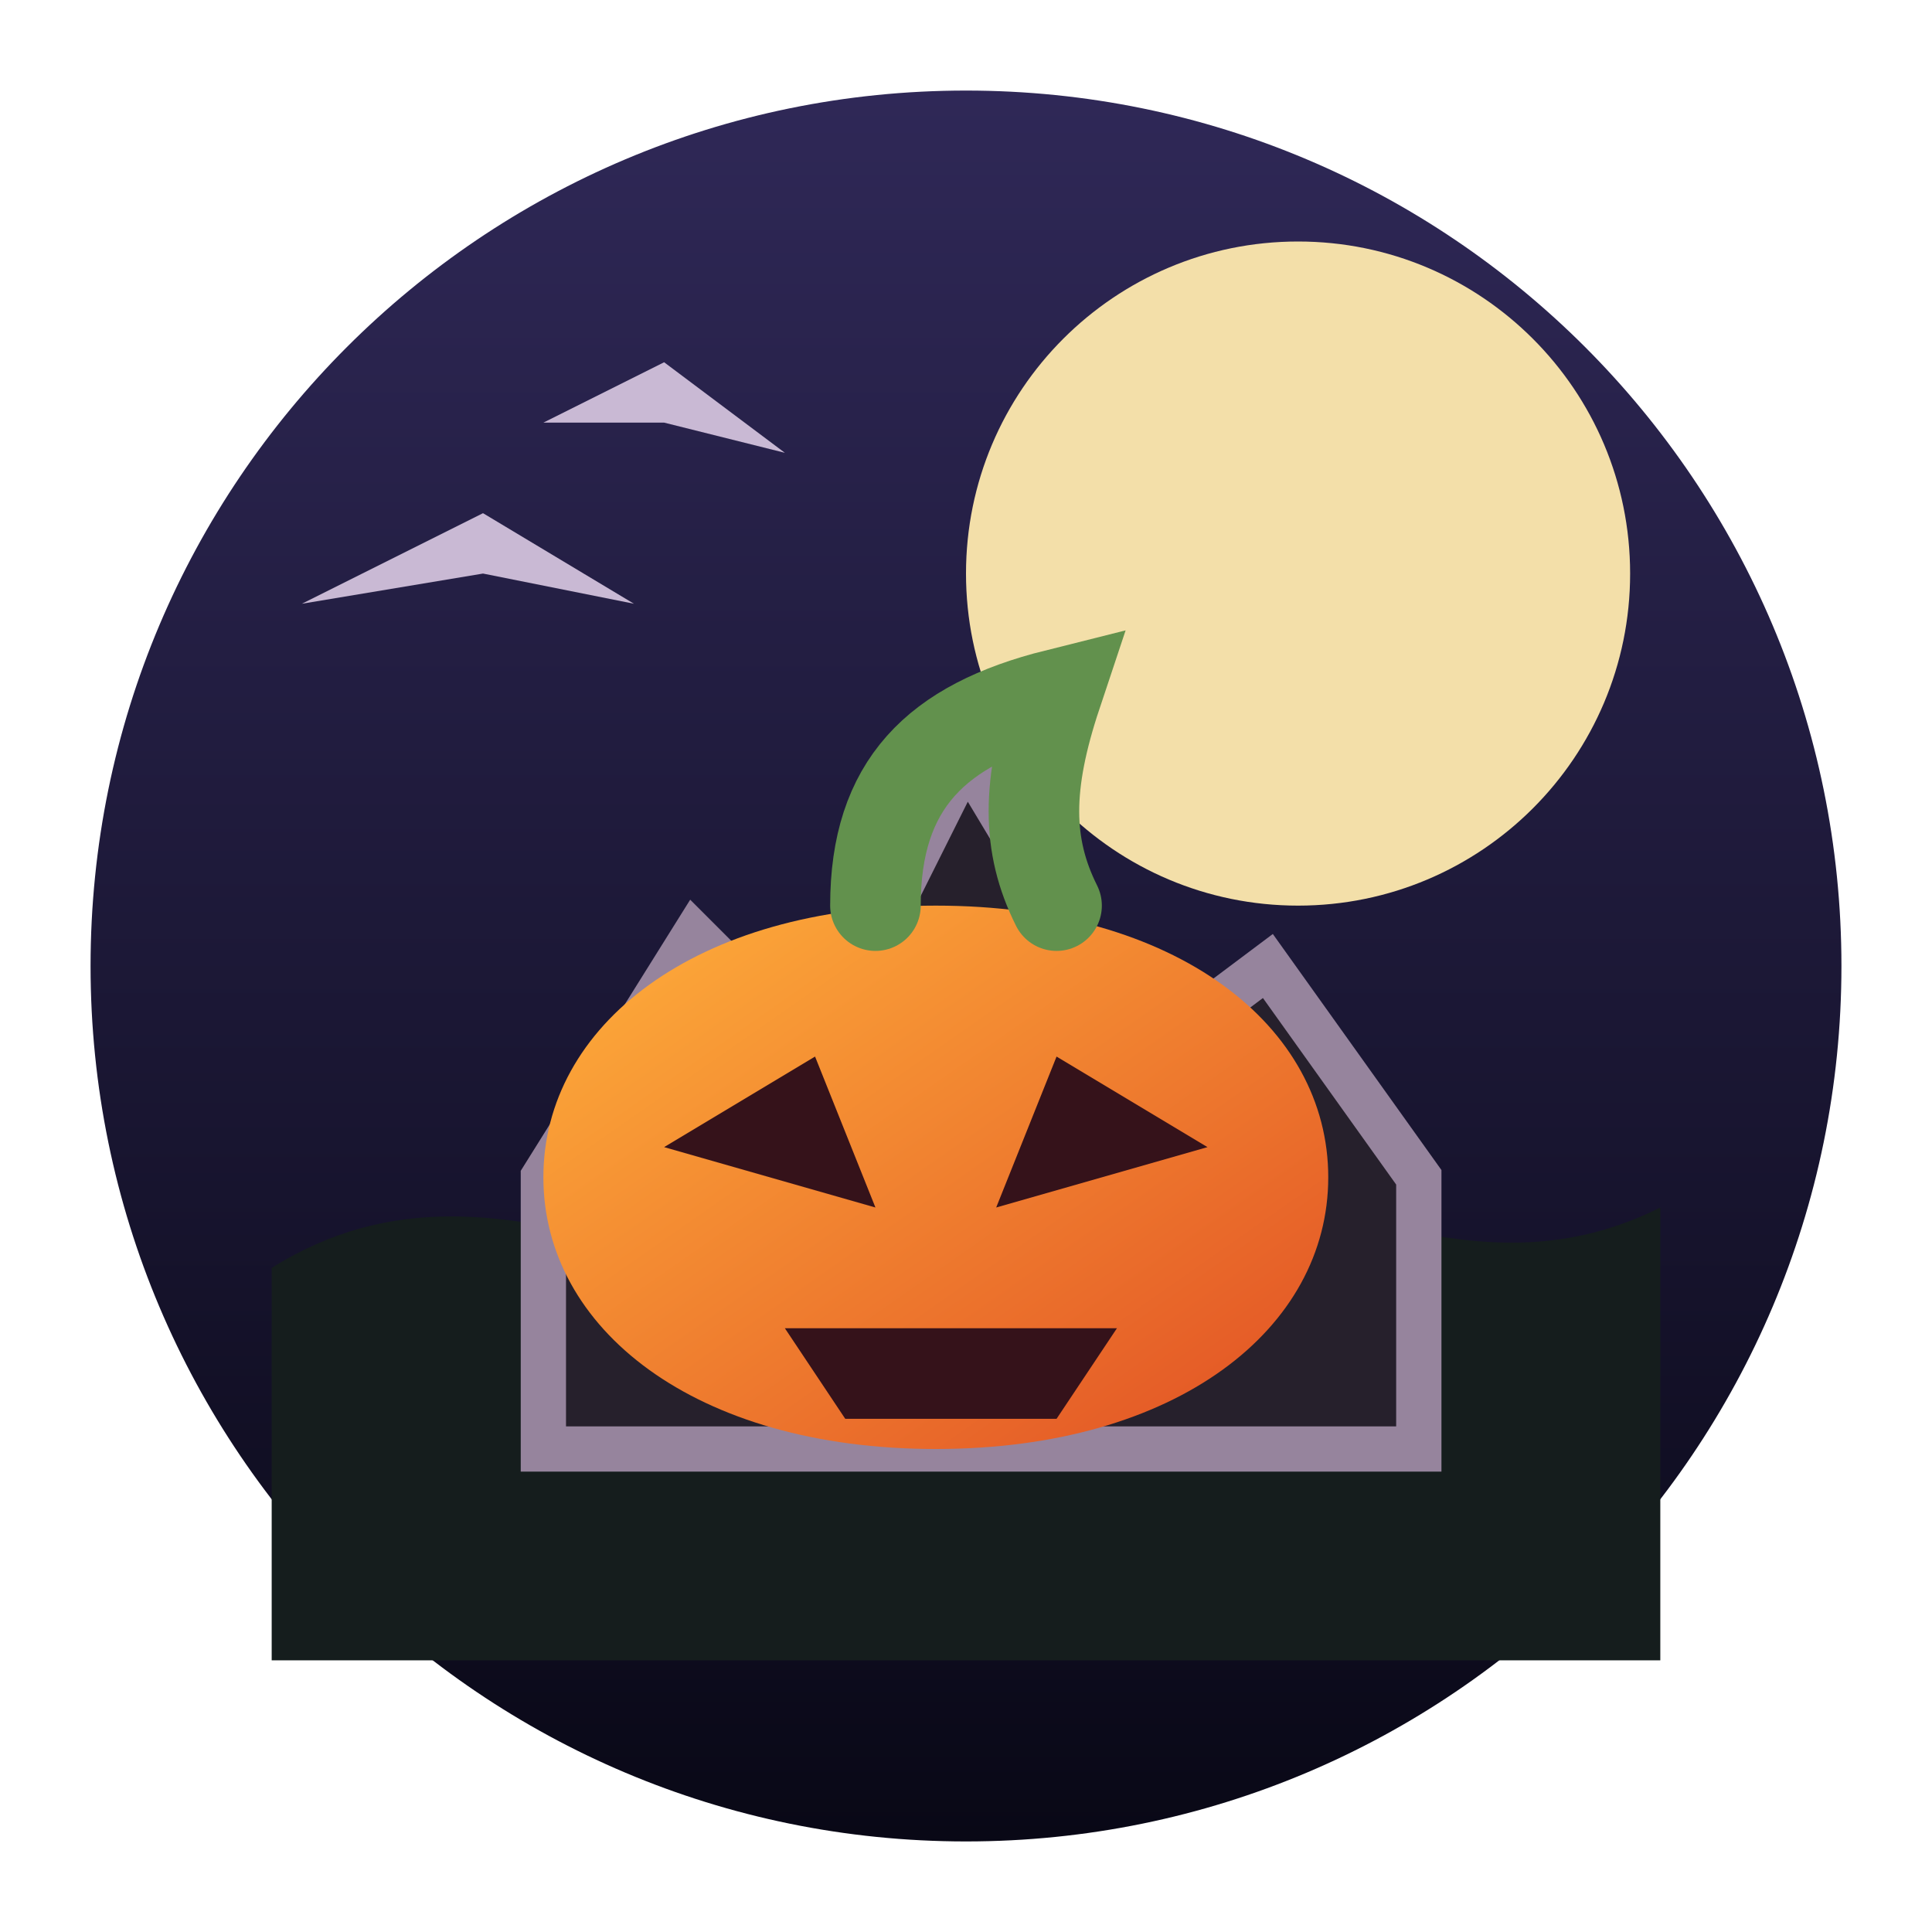
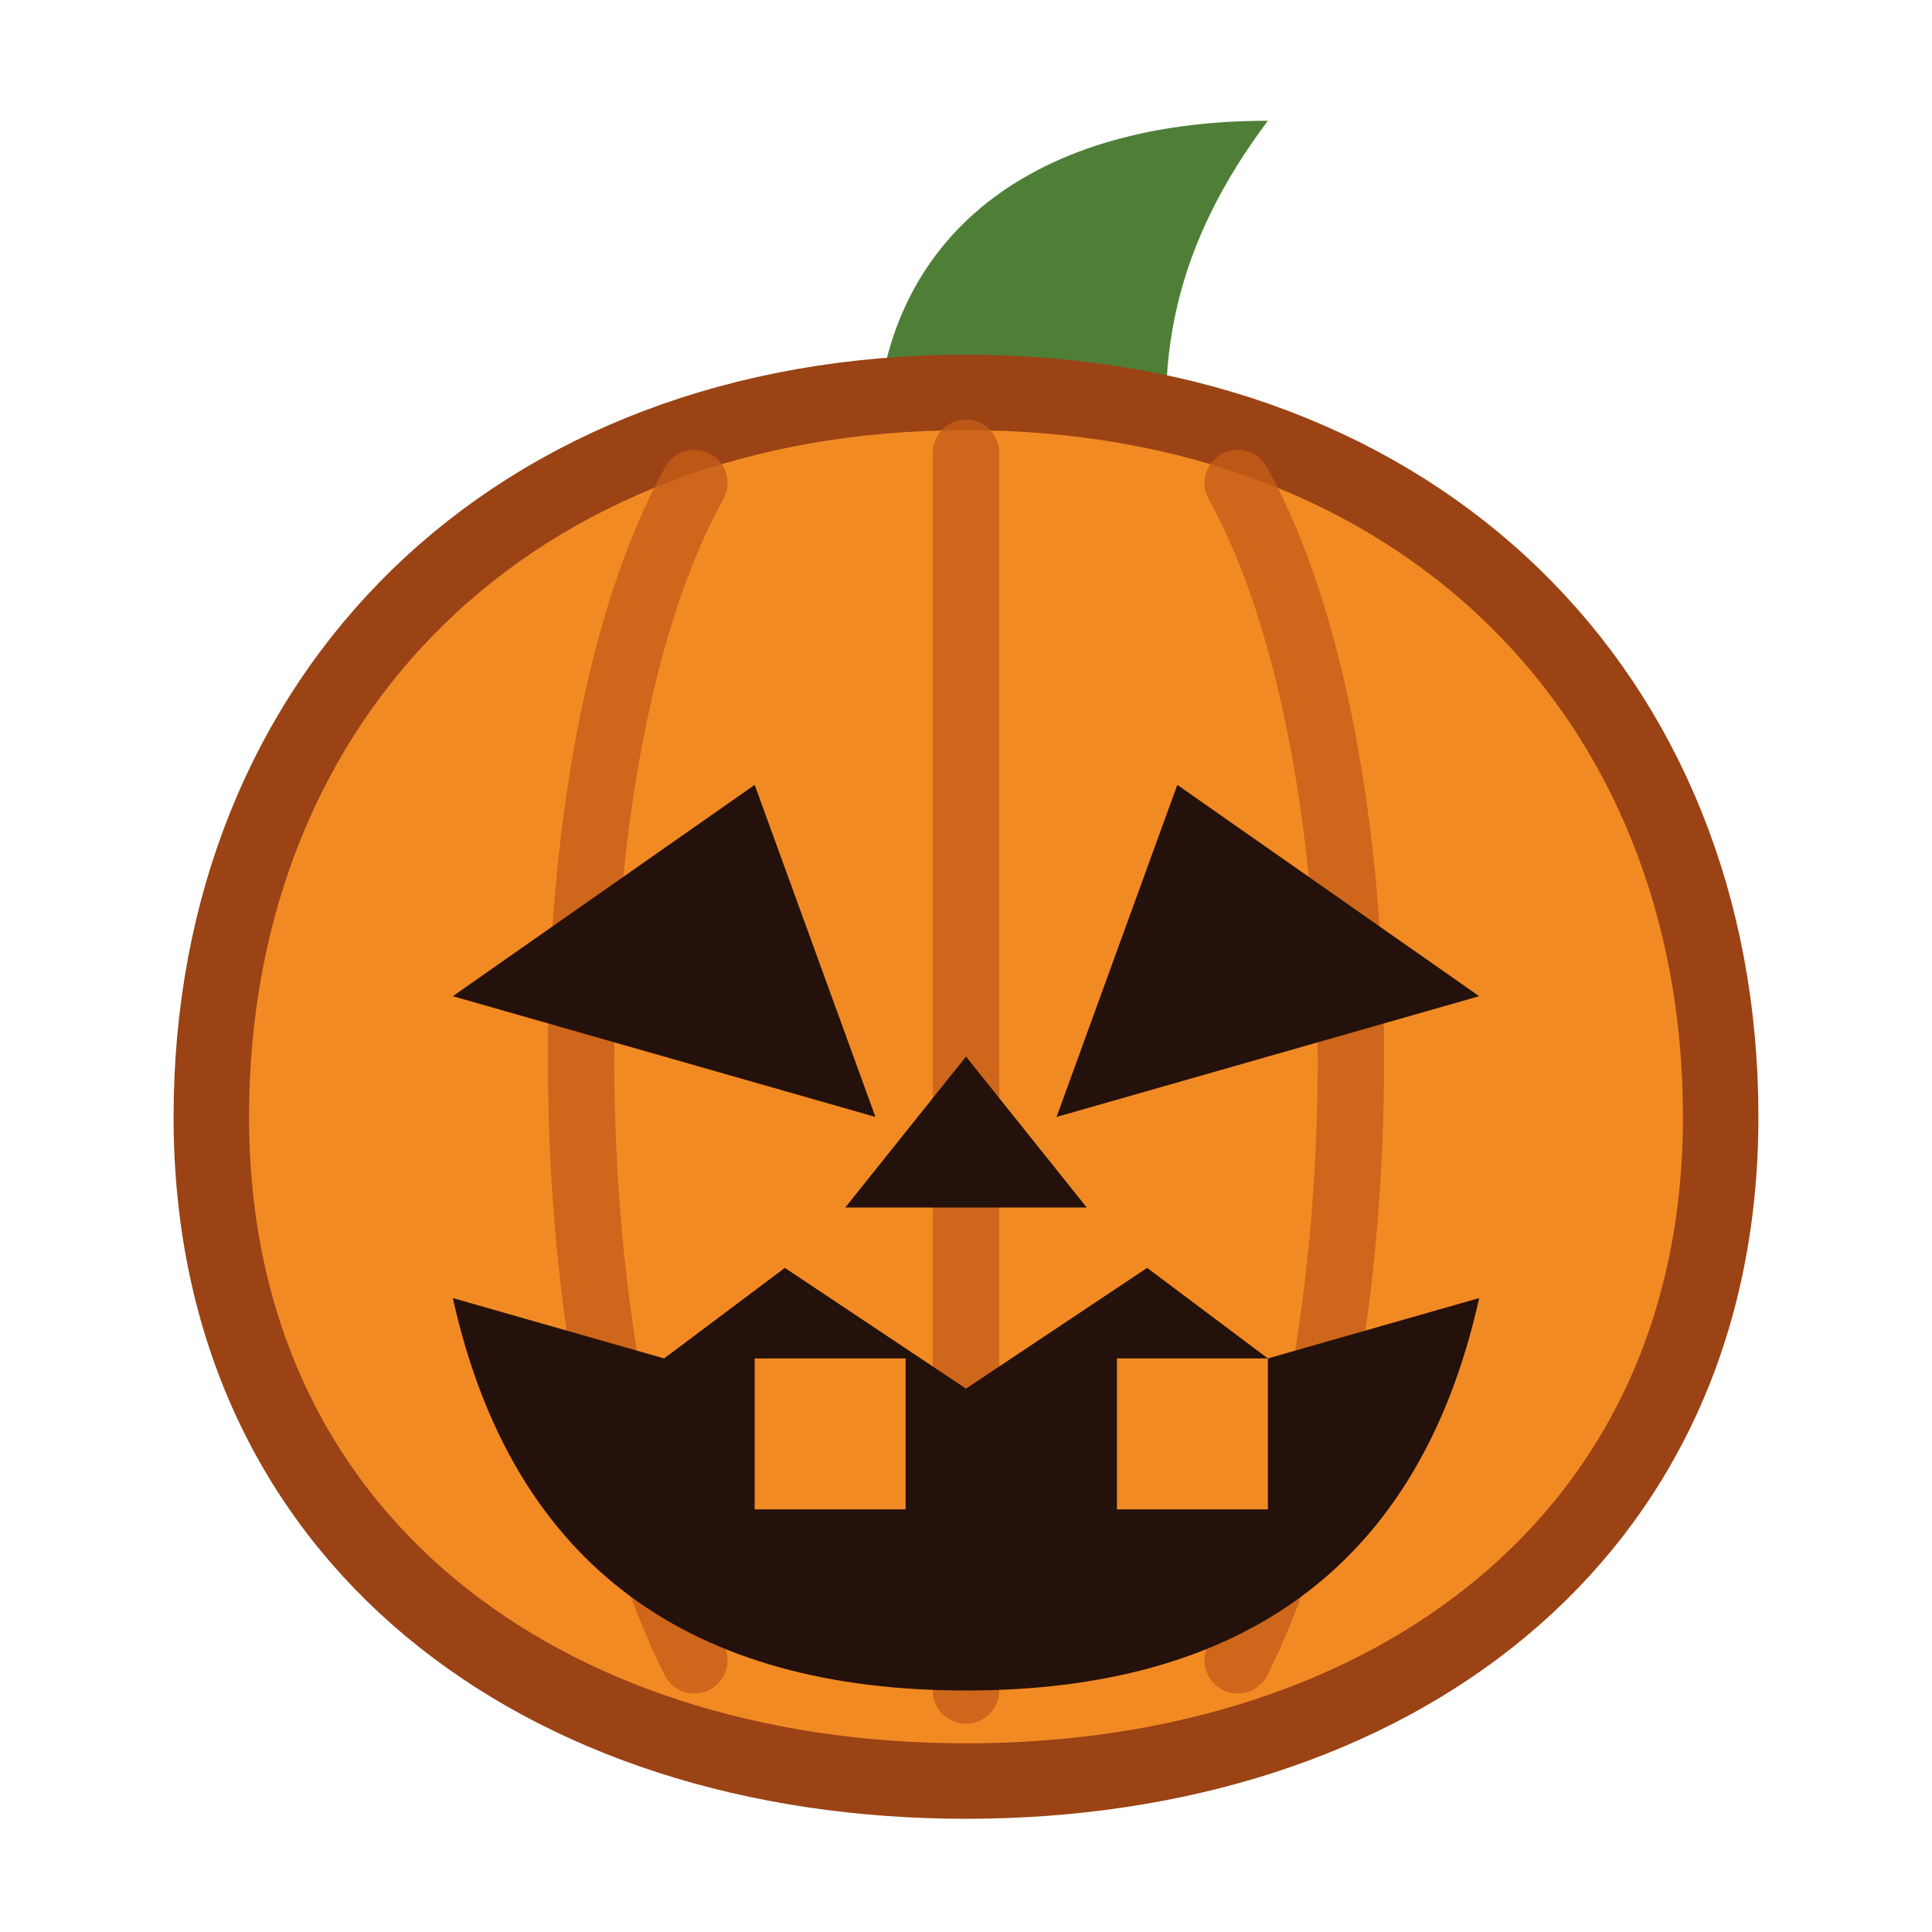
<svg xmlns="http://www.w3.org/2000/svg" viewBox="0 0 64 64">
-   <defs>
-     <linearGradient id="night" x1="0" y1="0" x2="0" y2="1">
-       <stop offset="0" stop-color="#2f2857" />
-       <stop offset="1" stop-color="#090816" />
-     </linearGradient>
-     <linearGradient id="pumpkin" x1="0" y1="0" x2="1" y2="1">
-       <stop stop-color="#ffb13b" />
-       <stop offset="1" stop-color="#e14f24" />
-     </linearGradient>
-   </defs>
-   <circle cx="32" cy="32" r="29" fill="url(#night)" />
-   <circle cx="43" cy="19" r="11" fill="#f3dfa9" />
-   <path d="M9 42c8-5 15 3 23-1 9-5 15 3 23-1v15H9z" fill="#151d1d" />
-   <path d="M18 39l5-8 4 4 5-10 6 10 4-3 5 7v9H18z" fill="#26202c" stroke="#96849d" stroke-width="1.5" />
-   <path d="M31 48c-8 0-13-4-13-9s5-9 13-9 13 4 13 9-5 9-13 9z" fill="url(#pumpkin)" />
-   <path d="M29 30c0-4 2-6 6-7-1 3-1 5 0 7" fill="none" stroke="#62914d" stroke-width="3" stroke-linecap="round" />
-   <path d="M22 38l5-3 2 5zm18 0l-5-3-2 5zM26 44h11l-2 3h-7z" fill="#35121a" />
-   <path d="M10 20l6-3 5 3-5-1zM18 14l4-2 4 3-4-1z" fill="#c9b9d4" />
+   <path fill="#4f7f37" d="M29 15c0-7 5-11 13-11-3 4-4 8-3 13z" />
+   <path fill="#f28a24" stroke="#9b4315" stroke-width="2.5" stroke-linejoin="round" d="M32 13C17 13 7 23 7 37c0 14 11 22 25 22s25-8 25-22C57 23 47 13 32 13z" />
+   <path fill="none" stroke="#c65d19" stroke-width="2.2" stroke-linecap="round" opacity=".8" d="M23 16c-5 9-5 29 0 39M41 16c5 9 5 29 0 39M32 15v41" />
+   <path fill="#24110b" d="m15 33 10-7 4 11zm34 0-10-7-4 11zM28 40l4-5 4 5zM15 43l7 2 4-3 6 4 6-4 4 3 7-2c-2 9-8 13-17 13s-15-4-17-13z" />
+   <path fill="#f28a24" d="M25 45h5v5h-5zm12 0h5v5h-5z" />
</svg>
